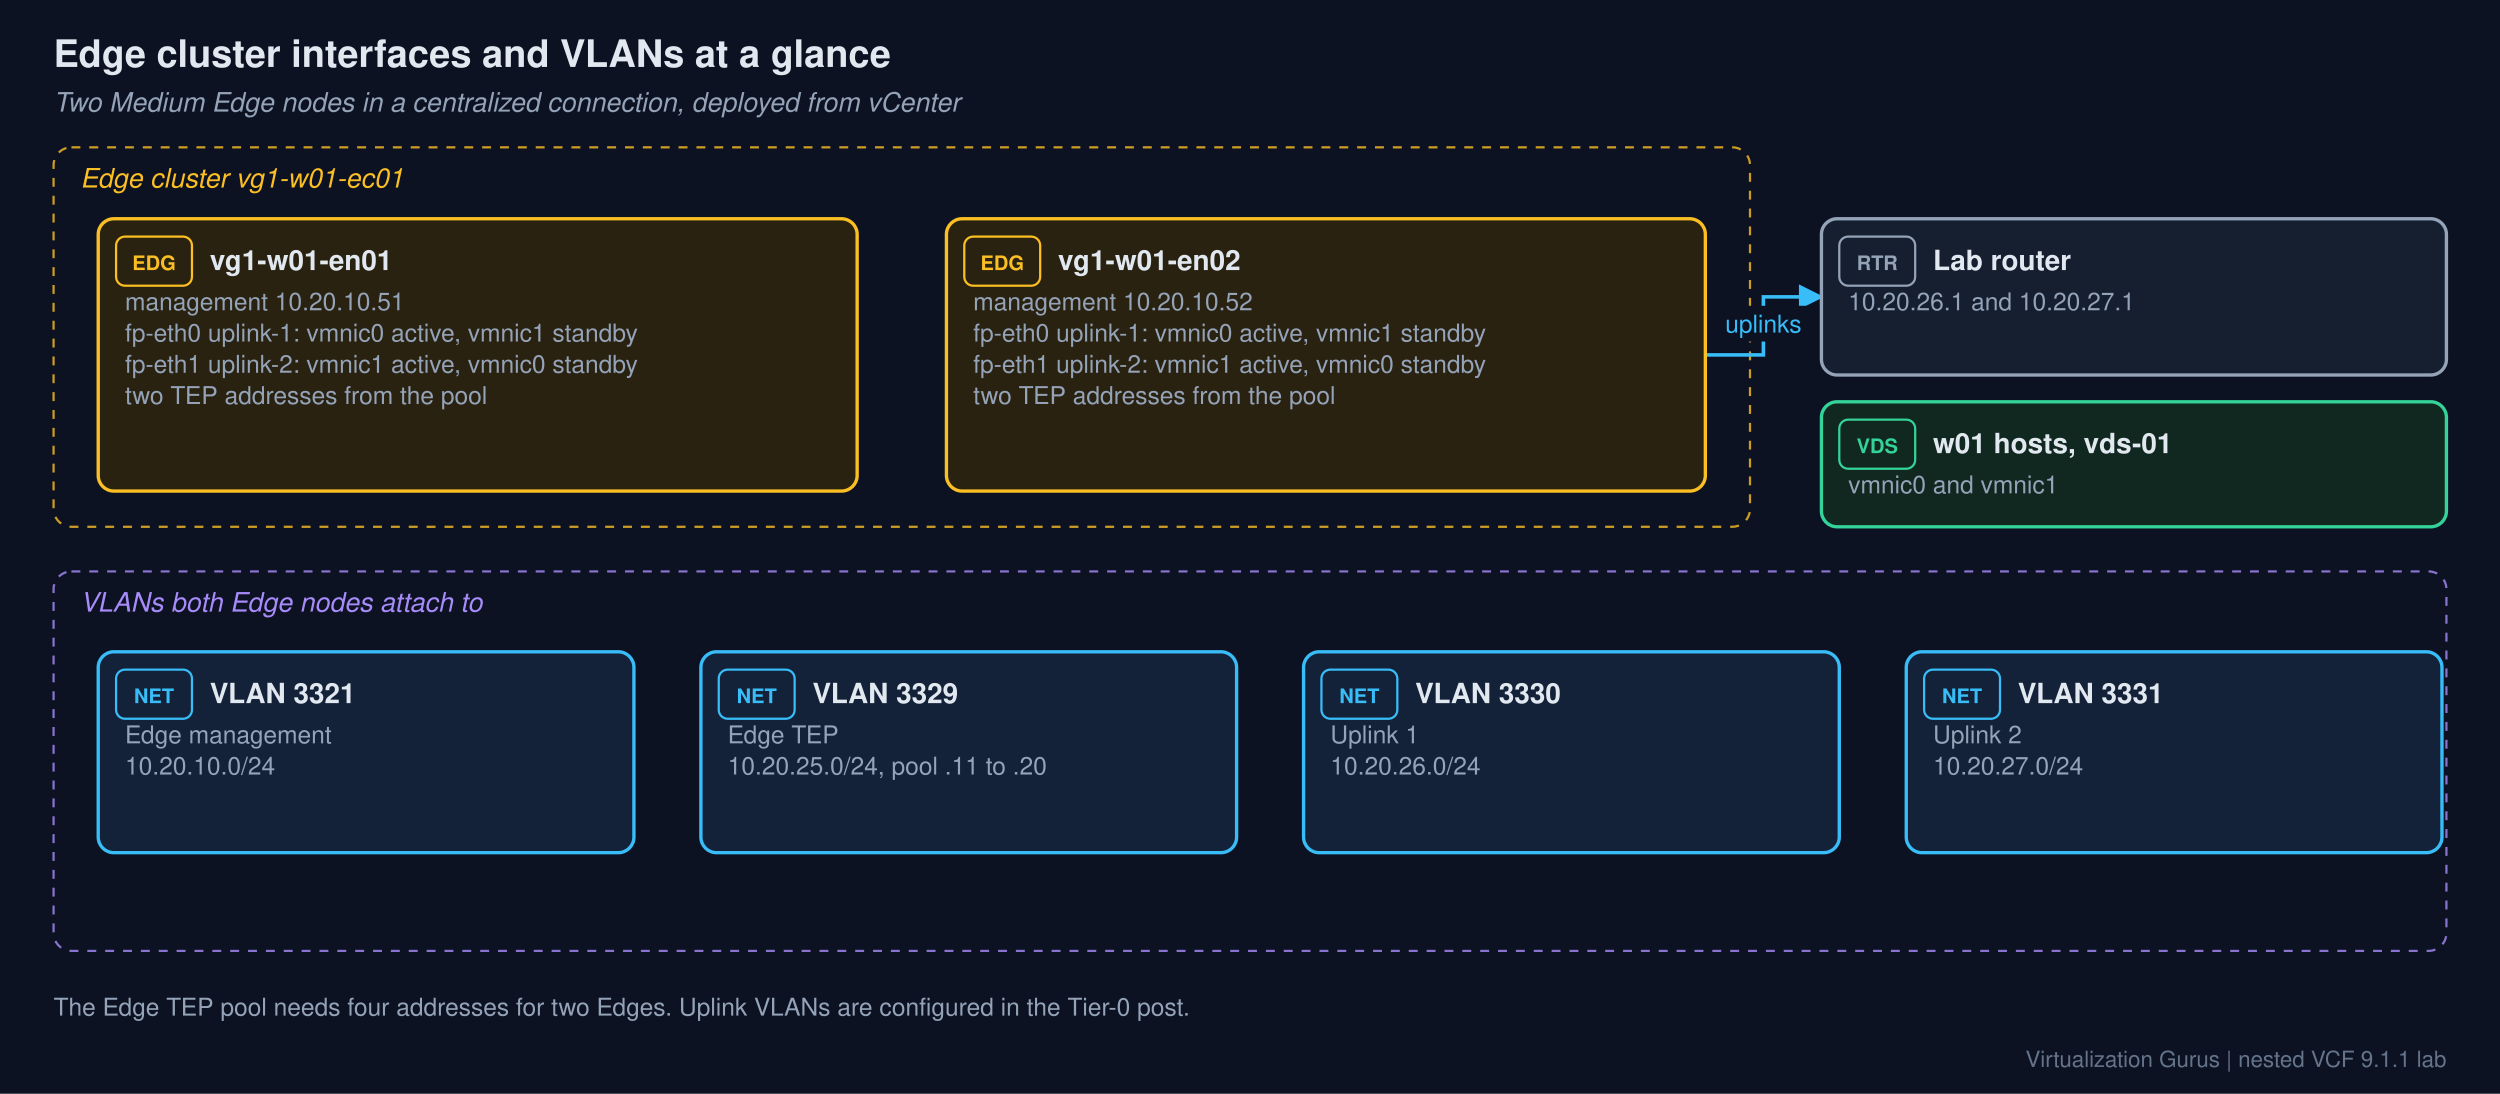
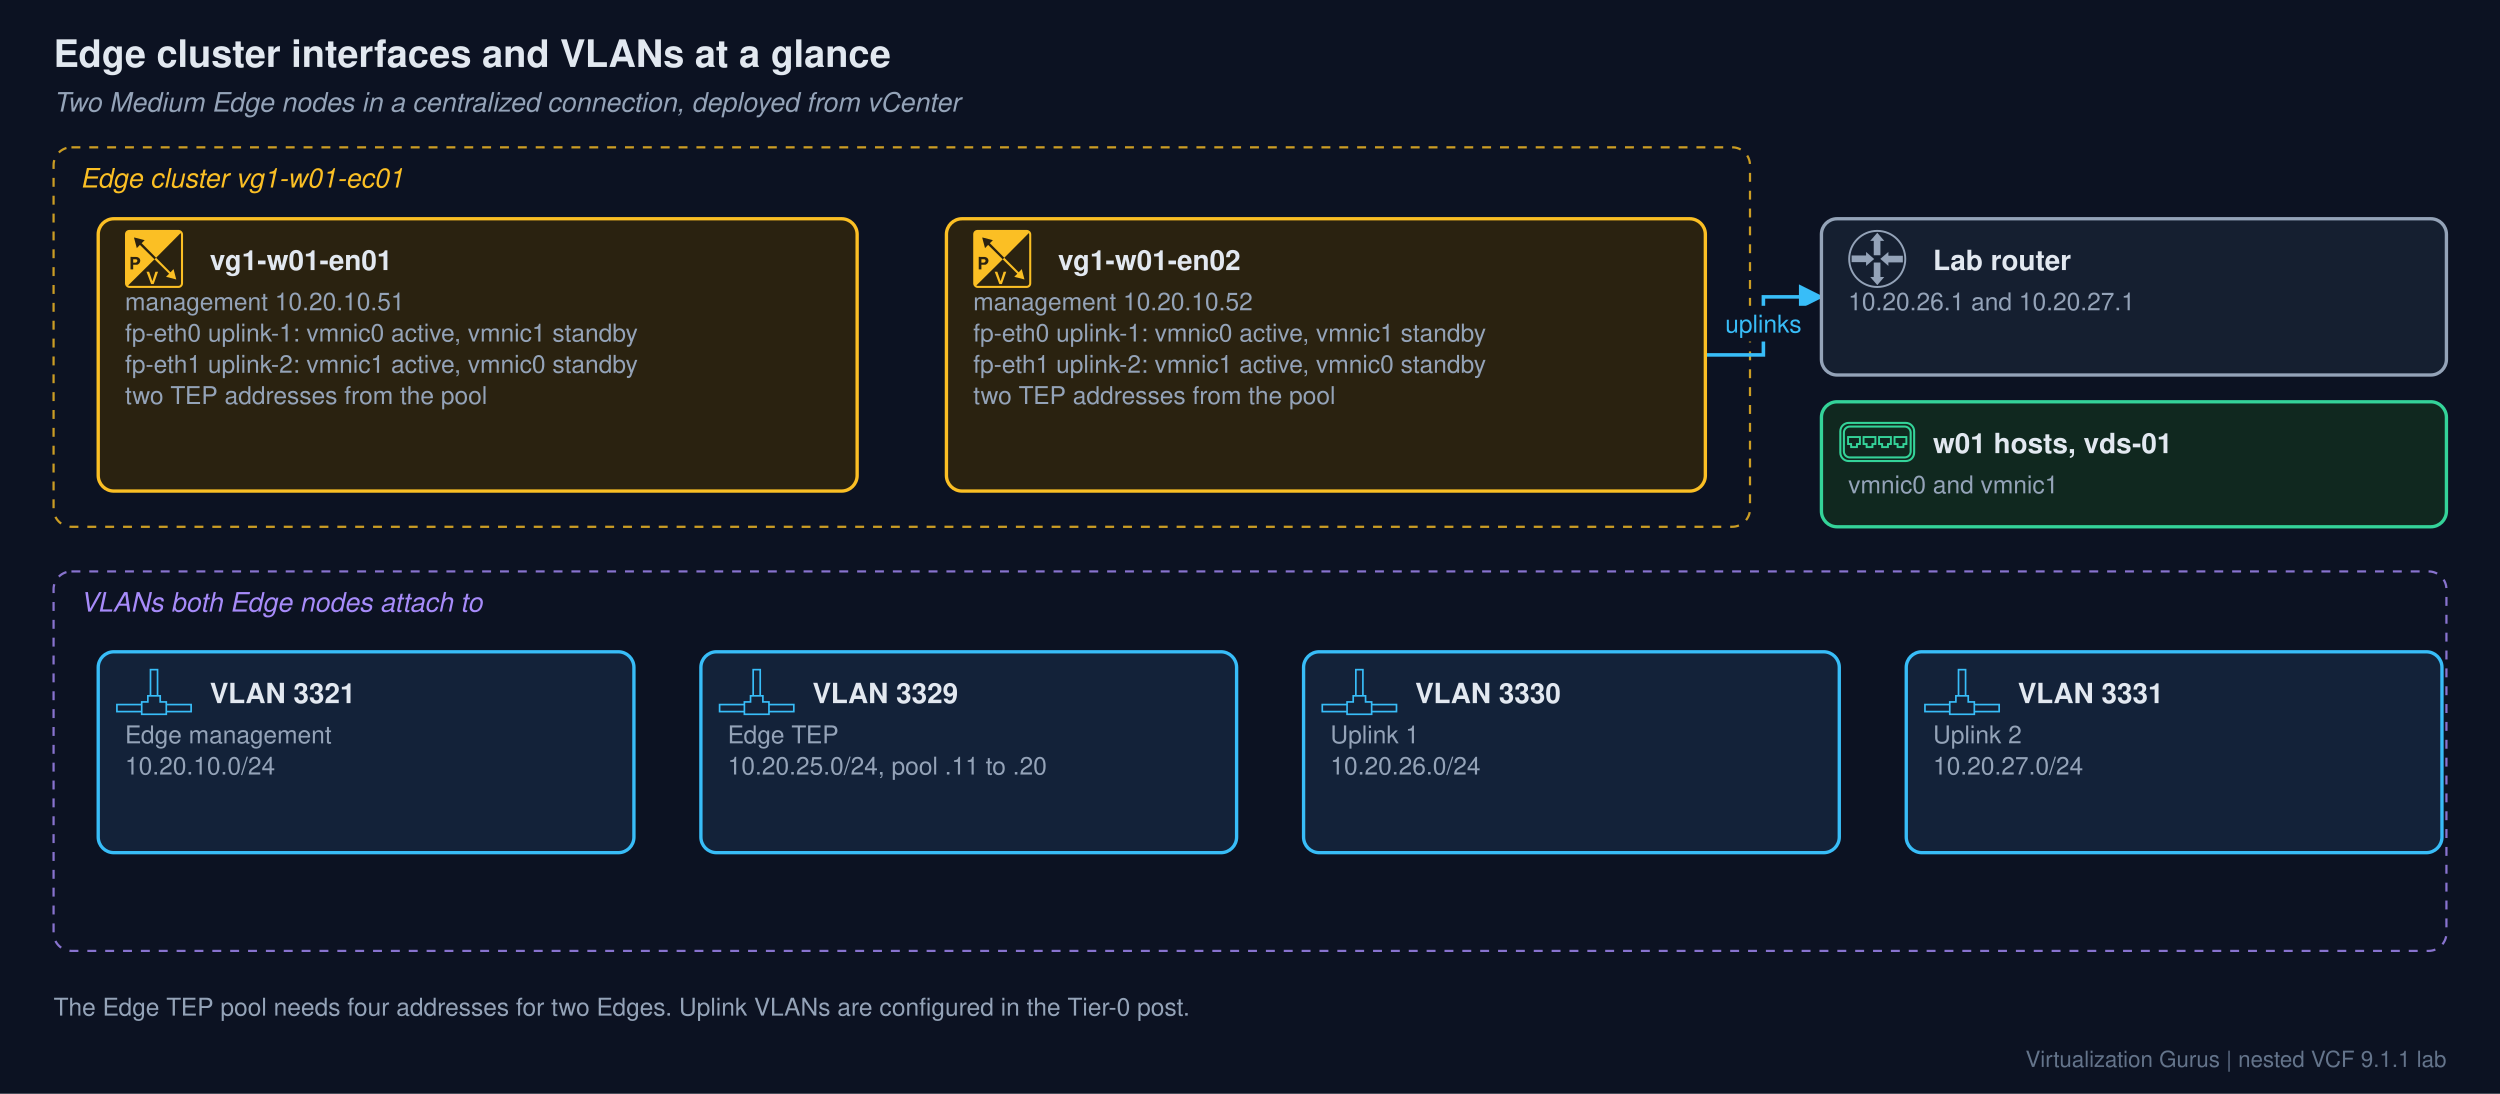
<svg xmlns="http://www.w3.org/2000/svg" viewBox="0 0 1120 490" width="1120" height="490" font-family="Helvetica,Arial,sans-serif">
  <defs>
    <marker id="ablue" viewBox="0 0 10 10" refX="9" refY="5" markerWidth="7" markerHeight="7" orient="auto-start-reverse">
      <path d="M0,0 L10,5 L0,10 z" fill="#38bdf8" />
    </marker>
    <marker id="agreen" viewBox="0 0 10 10" refX="9" refY="5" markerWidth="7" markerHeight="7" orient="auto-start-reverse">
      <path d="M0,0 L10,5 L0,10 z" fill="#34d399" />
    </marker>
    <marker id="ared" viewBox="0 0 10 10" refX="9" refY="5" markerWidth="7" markerHeight="7" orient="auto-start-reverse">
      <path d="M0,0 L10,5 L0,10 z" fill="#f87171" />
    </marker>
    <marker id="aamber" viewBox="0 0 10 10" refX="9" refY="5" markerWidth="7" markerHeight="7" orient="auto-start-reverse">
      <path d="M0,0 L10,5 L0,10 z" fill="#fbbf24" />
    </marker>
    <marker id="agray" viewBox="0 0 10 10" refX="9" refY="5" markerWidth="7" markerHeight="7" orient="auto-start-reverse">
      <path d="M0,0 L10,5 L0,10 z" fill="#94a3b8" />
    </marker>
    <marker id="aviolet" viewBox="0 0 10 10" refX="9" refY="5" markerWidth="7" markerHeight="7" orient="auto-start-reverse">
      <path d="M0,0 L10,5 L0,10 z" fill="#a78bfa" />
    </marker>
  </defs>
  <rect width="1120" height="490" fill="#0c1222" />
  <text x="24" y="30" fill="#e2e8f0" font-size="17" font-weight="bold">Edge cluster interfaces and VLANs at a glance</text>
  <text x="24" y="50" fill="#94a3b8" font-size="12" font-style="italic">Two Medium Edge nodes in a centralized connection, deployed from vCenter</text>
  <rect x="24" y="66" width="760" height="170" rx="8" fill="none" stroke="#fbbf24" stroke-dasharray="4 4" opacity="0.8" />
  <text x="36" y="84" fill="#fbbf24" font-size="12" font-style="italic">Edge cluster vg1-w01-ec01</text>
  <rect x="24" y="256" width="1072" height="170" rx="8" fill="none" stroke="#a78bfa" stroke-dasharray="4 4" opacity="0.8" />
  <text x="36" y="274" fill="#a78bfa" font-size="12" font-style="italic">VLANs both Edge nodes attach to</text>
  <path d="M764,159 L790,159 L790,133 L816,133" fill="none" stroke="#38bdf8" stroke-width="1.6" marker-end="url(#ablue)" />
  <rect x="763" y="137" width="53" height="16" rx="3" fill="#0c1222" />
  <text x="790" y="149" fill="#38bdf8" font-size="11" text-anchor="middle">uplinks</text>
  <rect x="44" y="98" width="340" height="122" rx="7" fill="#2a2210" stroke="#fbbf24" stroke-width="1.5" />
-   <rect x="52" y="106" width="34" height="22" rx="4" fill="none" stroke="#fbbf24" stroke-width="1" />
-   <text x="69" y="121" fill="#fbbf24" font-size="9" font-weight="bold" text-anchor="middle">EDG</text>
+   <g transform="translate(14.40,-21.80) scale(0.52)" fill="#fbbf24" stroke="none">
+     <path d="M 80 243.71 L 80 286.03 C 80 288.22 81.79 290 83.98 290 L 126.02 290 C 128.21 290 130 288.22 130 286.03 L 130 243.97 C 130 241.78 128.21 240 126.02 240 L 83.92 240 C 81.4 240 80 241.78 80 243.71 Z M 127.88 242.76 C 128.1 243.11 128.23 243.52 128.23 243.97 L 128.23 286.03 C 128.23 287.27 127.26 288.23 126.02 288.23 L 83.98 288.23 C 83.5 288.23 83.06 288.09 82.7 287.84 L 105.41 265.33 L 92.83 252.91 L 90.17 255.7 L 87.78 246.78 C 87.86 246.7 87.94 246.62 88.02 246.53 L 96.96 248.85 L 94.34 251.45 L 106.78 263.98 Z M 106.78 263.98 L 105.41 265.33 L 118.01 277.76 L 115.35 280.41 L 124.16 282.71 L 121.82 273.75 L 119.22 276.52 Z M 84.75 263.24 L 89.73 263.29 C 91.45 263.29 93.15 264.53 93.15 266.63 C 93.15 268.18 91.67 270.03 90.05 270.03 L 87.05 269.98 L 87.05 274.02 L 84.75 274.02 Z M 87.05 265.29 L 87.05 268.19 L 88.94 268.22 C 89.8 268.22 90.65 267.48 90.65 266.59 C 90.65 265.77 89.99 265.31 89.44 265.31 Z M 98.53 276.06 L 102.49 286.65 L 104.71 286.65 L 108.46 276.06 L 106.19 276.06 L 103.59 284.19 L 100.78 276.06 Z" />
+   </g>
  <text x="94" y="121" fill="#e2e8f0" font-size="12.5" font-weight="bold">vg1-w01-en01</text>
  <text x="56" y="139" fill="#94a3b8" font-size="11">management 10.20.10.51</text>
  <text x="56" y="153" fill="#94a3b8" font-size="11">fp-eth0 uplink-1: vmnic0 active, vmnic1 standby</text>
  <text x="56" y="167" fill="#94a3b8" font-size="11">fp-eth1 uplink-2: vmnic1 active, vmnic0 standby</text>
  <text x="56" y="181" fill="#94a3b8" font-size="11">two TEP addresses from the pool</text>
  <rect x="424" y="98" width="340" height="122" rx="7" fill="#2a2210" stroke="#fbbf24" stroke-width="1.5" />
-   <rect x="432" y="106" width="34" height="22" rx="4" fill="none" stroke="#fbbf24" stroke-width="1" />
-   <text x="449" y="121" fill="#fbbf24" font-size="9" font-weight="bold" text-anchor="middle">EDG</text>
+   <g transform="translate(394.40,-21.80) scale(0.52)" fill="#fbbf24" stroke="none">
+     <path d="M 80 243.71 L 80 286.03 C 80 288.22 81.79 290 83.98 290 L 126.02 290 C 128.21 290 130 288.22 130 286.03 L 130 243.97 C 130 241.78 128.21 240 126.02 240 L 83.92 240 C 81.4 240 80 241.78 80 243.71 Z M 127.88 242.76 C 128.1 243.11 128.23 243.52 128.23 243.97 L 128.23 286.03 C 128.23 287.27 127.26 288.23 126.02 288.23 L 83.98 288.23 C 83.5 288.23 83.06 288.09 82.7 287.84 L 105.41 265.33 L 92.83 252.91 L 90.17 255.7 L 87.78 246.78 C 87.86 246.7 87.94 246.62 88.02 246.53 L 96.96 248.85 L 94.34 251.45 L 106.78 263.98 Z M 106.78 263.98 L 105.41 265.33 L 118.01 277.76 L 115.35 280.41 L 124.16 282.71 L 121.82 273.75 L 119.22 276.52 Z M 84.75 263.24 L 89.73 263.29 C 91.45 263.29 93.15 264.53 93.15 266.63 C 93.15 268.18 91.67 270.03 90.05 270.03 L 87.05 269.98 L 87.05 274.02 L 84.75 274.02 Z M 87.05 265.29 L 87.05 268.19 L 88.94 268.22 C 89.8 268.22 90.65 267.48 90.65 266.59 C 90.65 265.77 89.99 265.31 89.44 265.31 Z M 98.53 276.06 L 102.49 286.65 L 104.71 286.65 L 108.46 276.06 L 106.19 276.06 L 103.59 284.19 L 100.78 276.06 Z" />
+   </g>
  <text x="474" y="121" fill="#e2e8f0" font-size="12.5" font-weight="bold">vg1-w01-en02</text>
  <text x="436" y="139" fill="#94a3b8" font-size="11">management 10.20.10.52</text>
  <text x="436" y="153" fill="#94a3b8" font-size="11">fp-eth0 uplink-1: vmnic0 active, vmnic1 standby</text>
  <text x="436" y="167" fill="#94a3b8" font-size="11">fp-eth1 uplink-2: vmnic1 active, vmnic0 standby</text>
  <text x="436" y="181" fill="#94a3b8" font-size="11">two TEP addresses from the pool</text>
  <rect x="816" y="98" width="280" height="70" rx="7" fill="#151f30" stroke="#94a3b8" stroke-width="1.5" />
-   <rect x="824" y="106" width="34" height="22" rx="4" fill="none" stroke="#94a3b8" stroke-width="1" />
-   <text x="841" y="121" fill="#94a3b8" font-size="9" font-weight="bold" text-anchor="middle">RTR</text>
+   <g transform="translate(744.80,103.00) scale(0.52)" fill="#94a3b8" stroke="none">
+     <path d="M 207.07 27.99 L 194.61 27.99 L 194.61 31.03 L 187.64 24.94 L 194.61 18.97 L 194.61 22.25 L 207.07 22.25 Z M 162.93 22.01 L 175.39 22.01 L 175.39 18.97 L 182.36 25.06 L 175.39 31.03 L 175.39 27.75 L 162.93 27.75 Z M 182 28.13 L 182 40.58 L 178.97 40.58 L 185.06 47.56 L 191.03 40.58 L 187.75 40.58 L 187.75 28.13 Z M 182 21.87 L 182 9.42 L 178.97 9.42 L 185.06 2.44 L 191.03 9.42 L 187.75 9.42 L 187.75 21.87 Z M 185 0 C 171.2 0 160 11.2 160 25 C 160 38.8 171.2 50 185 50 C 198.8 50 210 38.8 210 25 C 210 11.2 198.8 0 185 0 Z M 185 1.68 C 197.89 1.68 208.32 12.11 208.32 25 C 208.32 37.89 197.89 48.32 185 48.32 C 172.11 48.32 161.68 37.89 161.68 25 C 161.68 12.11 172.11 1.68 185 1.68 Z" />
+   </g>
  <text x="866" y="121" fill="#e2e8f0" font-size="12.5" font-weight="bold">Lab router</text>
  <text x="828" y="139" fill="#94a3b8" font-size="11">10.20.26.1 and 10.20.27.1</text>
  <rect x="816" y="180" width="280" height="56" rx="7" fill="#10281f" stroke="#34d399" stroke-width="1.5" />
-   <rect x="824" y="188" width="34" height="22" rx="4" fill="none" stroke="#34d399" stroke-width="1" />
-   <text x="841" y="203" fill="#34d399" font-size="9" font-weight="bold" text-anchor="middle">VDS</text>
+   <g transform="translate(443.20,25.79) scale(0.68)" fill="#34d399" stroke="none">
+     <path d="M 595.77 249.38 L 595.77 250.01 L 595.77 255.26 L 597.79 255.26 L 597.79 257.26 L 602.89 257.26 L 602.89 255.26 L 604.83 255.26 L 604.83 249.38 Z M 597.04 250.64 L 603.56 250.64 L 603.56 253.99 L 601.62 253.99 L 601.62 255.99 L 599.06 255.99 L 599.06 253.99 L 597.04 253.99 Z M 585.56 249.38 L 585.56 250.01 L 585.56 255.26 L 587.58 255.26 L 587.58 257.26 L 592.68 257.26 L 592.68 255.26 L 594.63 255.26 L 594.63 249.38 Z M 586.83 250.64 L 593.36 250.64 L 593.36 253.99 L 591.41 253.99 L 591.41 255.99 L 588.85 255.99 L 588.85 253.99 L 586.83 253.99 Z M 575.36 249.38 L 575.36 250.01 L 575.36 255.26 L 577.38 255.26 L 577.38 257.26 L 582.47 257.26 L 582.47 255.26 L 584.42 255.26 L 584.42 249.38 Z M 576.63 250.64 L 583.15 250.64 L 583.15 253.99 L 581.21 253.99 L 581.21 255.99 L 578.65 255.99 L 578.65 253.99 L 576.63 253.99 Z M 565.15 249.38 L 565.15 250.01 L 565.15 255.26 L 567.17 255.26 L 567.17 257.26 L 572.27 257.26 L 572.27 255.26 L 574.22 255.26 L 574.22 249.38 Z M 566.42 250.64 L 572.95 250.64 L 572.95 253.99 L 571 253.99 L 571 255.99 L 568.44 255.99 L 568.44 253.99 L 566.42 253.99 Z M 567.01 242.42 C 564.44 242.42 562.35 244.51 562.35 247.08 L 562.35 259.48 C 562.35 262.04 564.44 264.13 567.01 264.13 L 603.04 264.13 C 605.61 264.13 607.71 262.04 607.71 259.48 L 607.71 247.08 C 607.71 244.51 605.61 242.42 603.04 242.42 Z M 567.01 243.78 L 603.04 243.78 C 604.88 243.78 606.34 245.24 606.34 247.08 L 606.34 259.48 C 606.34 261.31 604.88 262.77 603.04 262.77 L 567.01 262.77 C 565.17 262.77 563.71 261.31 563.71 259.48 L 563.71 247.08 C 563.71 245.24 565.17 243.78 567.01 243.78 Z M 566.25 240 C 562.8 240 560 242.79 560 246.24 L 560 260.26 C 560 263.71 562.8 266.5 566.25 266.5 L 603.75 266.5 C 607.2 266.5 610 263.71 610 260.26 L 610 246.24 C 610 242.79 607.2 240 603.75 240 Z M 566.25 241.36 L 603.75 241.36 C 606.47 241.36 608.63 243.53 608.63 246.24 L 608.63 260.26 C 608.63 262.98 606.47 265.14 603.75 265.14 L 566.25 265.14 C 563.53 265.14 561.37 262.98 561.37 260.26 L 561.37 246.24 C 561.37 243.53 563.53 241.36 566.25 241.36 Z" />
+   </g>
  <text x="866" y="203" fill="#e2e8f0" font-size="12.5" font-weight="bold">w01 hosts, vds-01</text>
  <text x="828" y="221" fill="#94a3b8" font-size="11">vmnic0 and vmnic1</text>
  <rect x="44" y="292" width="240" height="90" rx="7" fill="#132239" stroke="#38bdf8" stroke-width="1.5" />
-   <rect x="52" y="300" width="34" height="22" rx="4" fill="none" stroke="#38bdf8" stroke-width="1" />
-   <text x="69" y="315" fill="#38bdf8" font-size="9" font-weight="bold" text-anchor="middle">NET</text>
+   <g transform="translate(-56.80,245.23) scale(0.68)" fill="#38bdf8" stroke="none">
+     <path d="M 182.12 80 L 182.12 80.55 L 182.12 97.25 L 180.39 97.25 L 180.39 97.8 L 180.39 101.26 L 176.34 101.26 L 176.34 103 L 160 103 L 160 103.55 L 160 108.74 L 176.34 108.74 L 176.34 110.5 L 193.63 110.5 L 193.63 108.74 L 210 108.74 L 210 103 L 193.63 103 L 193.63 101.26 L 189.63 101.26 L 189.63 97.25 L 187.87 97.25 L 187.87 80 Z M 183.23 81.1 L 186.77 81.1 L 186.77 97.25 L 183.23 97.25 Z M 181.49 98.35 L 188.52 98.35 L 188.52 102.36 L 192.53 102.36 L 192.53 109.4 L 177.44 109.4 L 177.44 102.36 L 181.49 102.36 Z M 161.11 104.1 L 176.34 104.1 L 176.34 107.63 L 161.11 107.63 Z M 193.63 104.1 L 208.89 104.1 L 208.89 107.63 L 193.63 107.63 Z" />
+   </g>
  <text x="94" y="315" fill="#e2e8f0" font-size="12.5" font-weight="bold">VLAN 3321</text>
  <text x="56" y="333" fill="#94a3b8" font-size="11">Edge management</text>
  <text x="56" y="347" fill="#94a3b8" font-size="11">10.20.10.0/24</text>
  <rect x="314" y="292" width="240" height="90" rx="7" fill="#132239" stroke="#38bdf8" stroke-width="1.5" />
-   <rect x="322" y="300" width="34" height="22" rx="4" fill="none" stroke="#38bdf8" stroke-width="1" />
-   <text x="339" y="315" fill="#38bdf8" font-size="9" font-weight="bold" text-anchor="middle">NET</text>
+   <g transform="translate(213.20,245.23) scale(0.68)" fill="#38bdf8" stroke="none">
+     <path d="M 182.12 80 L 182.12 80.55 L 182.12 97.25 L 180.39 97.25 L 180.39 97.8 L 180.39 101.26 L 176.34 101.26 L 176.34 103 L 160 103 L 160 103.55 L 160 108.74 L 176.34 108.74 L 176.34 110.5 L 193.63 110.5 L 193.63 108.74 L 210 108.74 L 210 103 L 193.63 103 L 193.63 101.26 L 189.63 101.26 L 189.63 97.25 L 187.87 97.25 L 187.87 80 Z M 183.23 81.1 L 186.77 81.1 L 186.77 97.25 L 183.23 97.25 Z M 181.49 98.35 L 188.52 98.35 L 188.52 102.36 L 192.53 102.36 L 192.53 109.4 L 177.44 109.4 L 177.44 102.36 L 181.49 102.36 Z M 161.11 104.1 L 176.34 104.1 L 176.34 107.63 L 161.11 107.63 Z M 193.63 104.1 L 208.89 104.1 L 208.89 107.63 L 193.63 107.63 Z" />
+   </g>
  <text x="364" y="315" fill="#e2e8f0" font-size="12.5" font-weight="bold">VLAN 3329</text>
  <text x="326" y="333" fill="#94a3b8" font-size="11">Edge TEP</text>
  <text x="326" y="347" fill="#94a3b8" font-size="11">10.20.25.0/24, pool .11 to .20</text>
  <rect x="584" y="292" width="240" height="90" rx="7" fill="#132239" stroke="#38bdf8" stroke-width="1.5" />
-   <rect x="592" y="300" width="34" height="22" rx="4" fill="none" stroke="#38bdf8" stroke-width="1" />
-   <text x="609" y="315" fill="#38bdf8" font-size="9" font-weight="bold" text-anchor="middle">NET</text>
+   <g transform="translate(483.20,245.23) scale(0.68)" fill="#38bdf8" stroke="none">
+     <path d="M 182.12 80 L 182.12 80.55 L 182.12 97.25 L 180.39 97.25 L 180.39 97.8 L 180.39 101.26 L 176.34 101.26 L 176.34 103 L 160 103 L 160 103.55 L 160 108.74 L 176.34 108.74 L 176.34 110.5 L 193.63 110.5 L 193.63 108.74 L 210 108.74 L 210 103 L 193.63 103 L 193.63 101.26 L 189.63 101.26 L 189.63 97.25 L 187.87 97.25 L 187.87 80 Z M 183.23 81.1 L 186.77 81.1 L 186.77 97.25 L 183.23 97.25 Z M 181.49 98.35 L 188.52 98.35 L 188.52 102.36 L 192.53 102.36 L 192.53 109.4 L 177.44 109.4 L 177.44 102.36 L 181.49 102.36 Z M 161.11 104.1 L 176.34 104.1 L 176.34 107.63 L 161.11 107.63 Z M 193.63 104.1 L 208.89 104.1 L 208.89 107.63 L 193.63 107.63 Z" />
+   </g>
  <text x="634" y="315" fill="#e2e8f0" font-size="12.5" font-weight="bold">VLAN 3330</text>
  <text x="596" y="333" fill="#94a3b8" font-size="11">Uplink 1</text>
  <text x="596" y="347" fill="#94a3b8" font-size="11">10.20.26.0/24</text>
  <rect x="854" y="292" width="240" height="90" rx="7" fill="#132239" stroke="#38bdf8" stroke-width="1.5" />
-   <rect x="862" y="300" width="34" height="22" rx="4" fill="none" stroke="#38bdf8" stroke-width="1" />
-   <text x="879" y="315" fill="#38bdf8" font-size="9" font-weight="bold" text-anchor="middle">NET</text>
+   <g transform="translate(753.20,245.23) scale(0.68)" fill="#38bdf8" stroke="none">
+     <path d="M 182.12 80 L 182.12 80.55 L 182.12 97.25 L 180.39 97.25 L 180.39 97.8 L 180.39 101.26 L 176.34 101.26 L 176.34 103 L 160 103 L 160 103.55 L 160 108.74 L 176.34 108.74 L 176.34 110.5 L 193.63 110.5 L 193.63 108.74 L 210 108.74 L 210 103 L 193.63 103 L 193.63 101.26 L 189.63 101.26 L 189.63 97.25 L 187.87 97.25 L 187.87 80 Z M 183.23 81.1 L 186.77 81.1 L 186.77 97.25 L 183.23 97.25 Z M 181.49 98.35 L 188.52 98.35 L 188.52 102.36 L 192.53 102.36 L 192.53 109.4 L 177.44 109.4 L 177.44 102.36 L 181.49 102.36 Z M 161.11 104.1 L 176.34 104.1 L 176.34 107.63 L 161.11 107.63 Z M 193.63 104.1 L 208.89 104.1 L 208.89 107.63 L 193.63 107.63 Z" />
+   </g>
  <text x="904" y="315" fill="#e2e8f0" font-size="12.5" font-weight="bold">VLAN 3331</text>
  <text x="866" y="333" fill="#94a3b8" font-size="11">Uplink 2</text>
  <text x="866" y="347" fill="#94a3b8" font-size="11">10.20.27.0/24</text>
  <text x="24" y="455" fill="#94a3b8" font-size="11">The Edge TEP pool needs four addresses for two Edges. Uplink VLANs are configured in the Tier-0 post.</text>
  <text x="1096" y="478" fill="#64748b" font-size="10" text-anchor="end">Virtualization Gurus  |  nested VCF 9.1.1 lab</text>
</svg>
